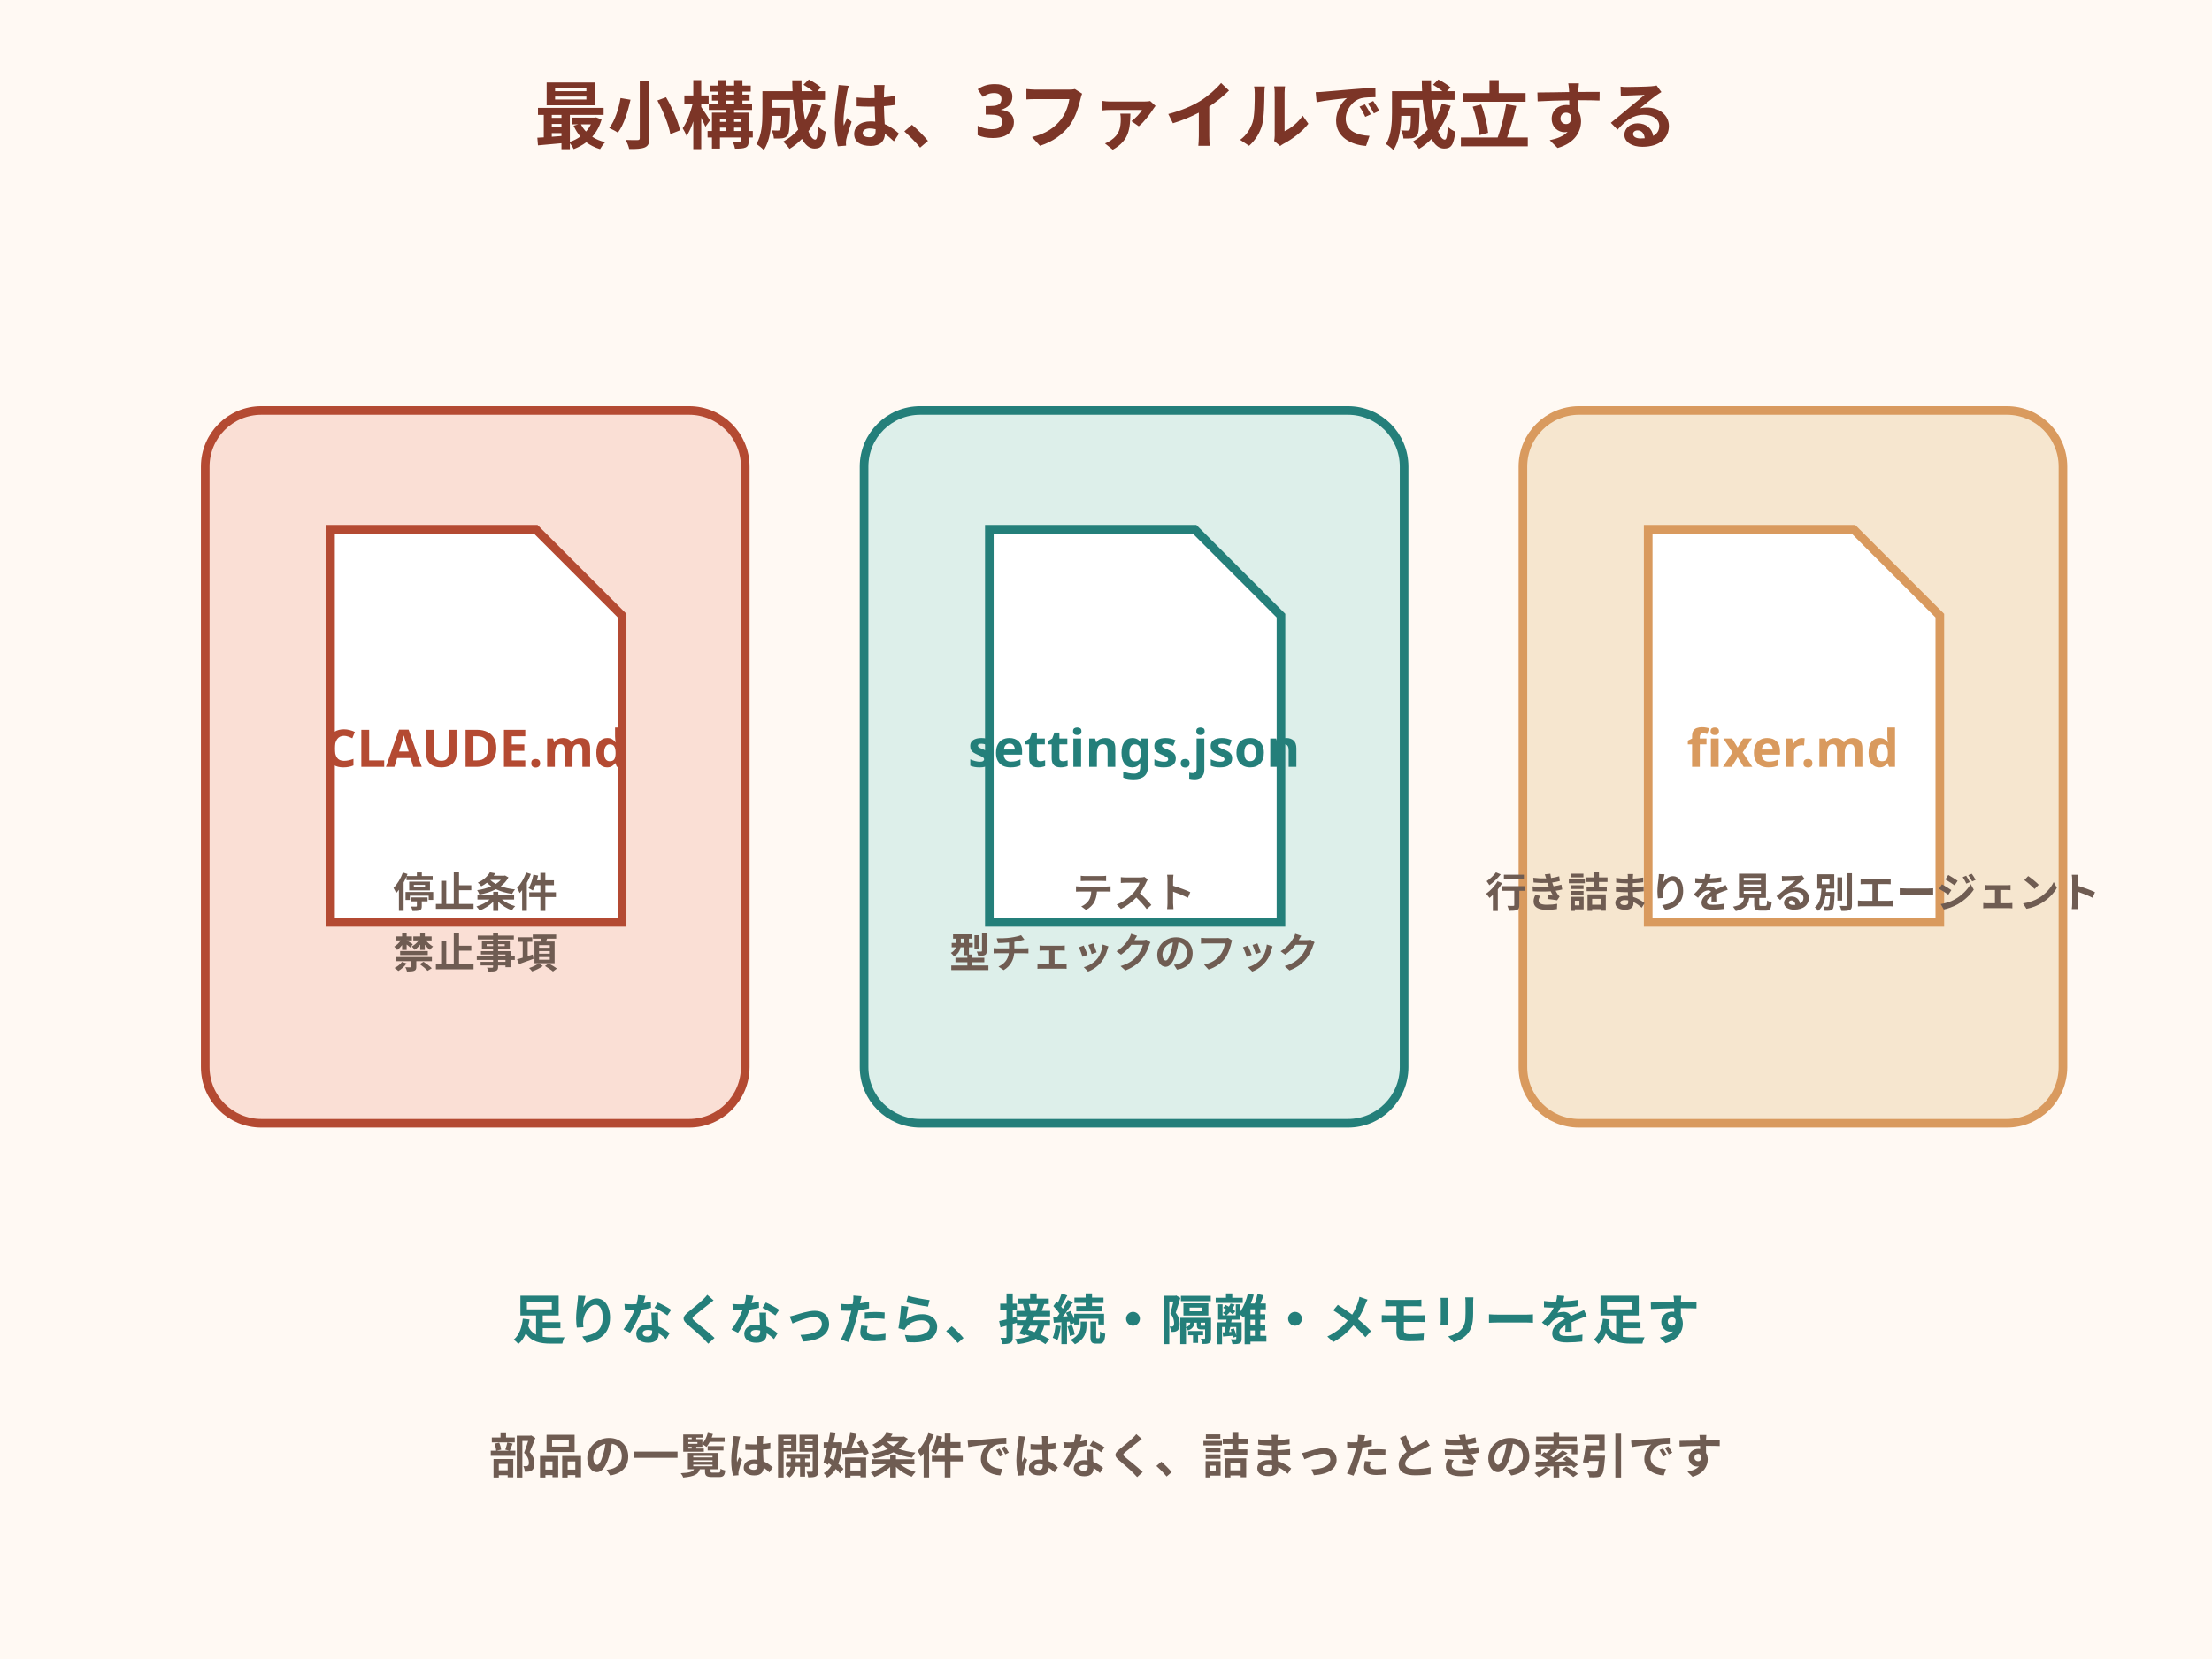
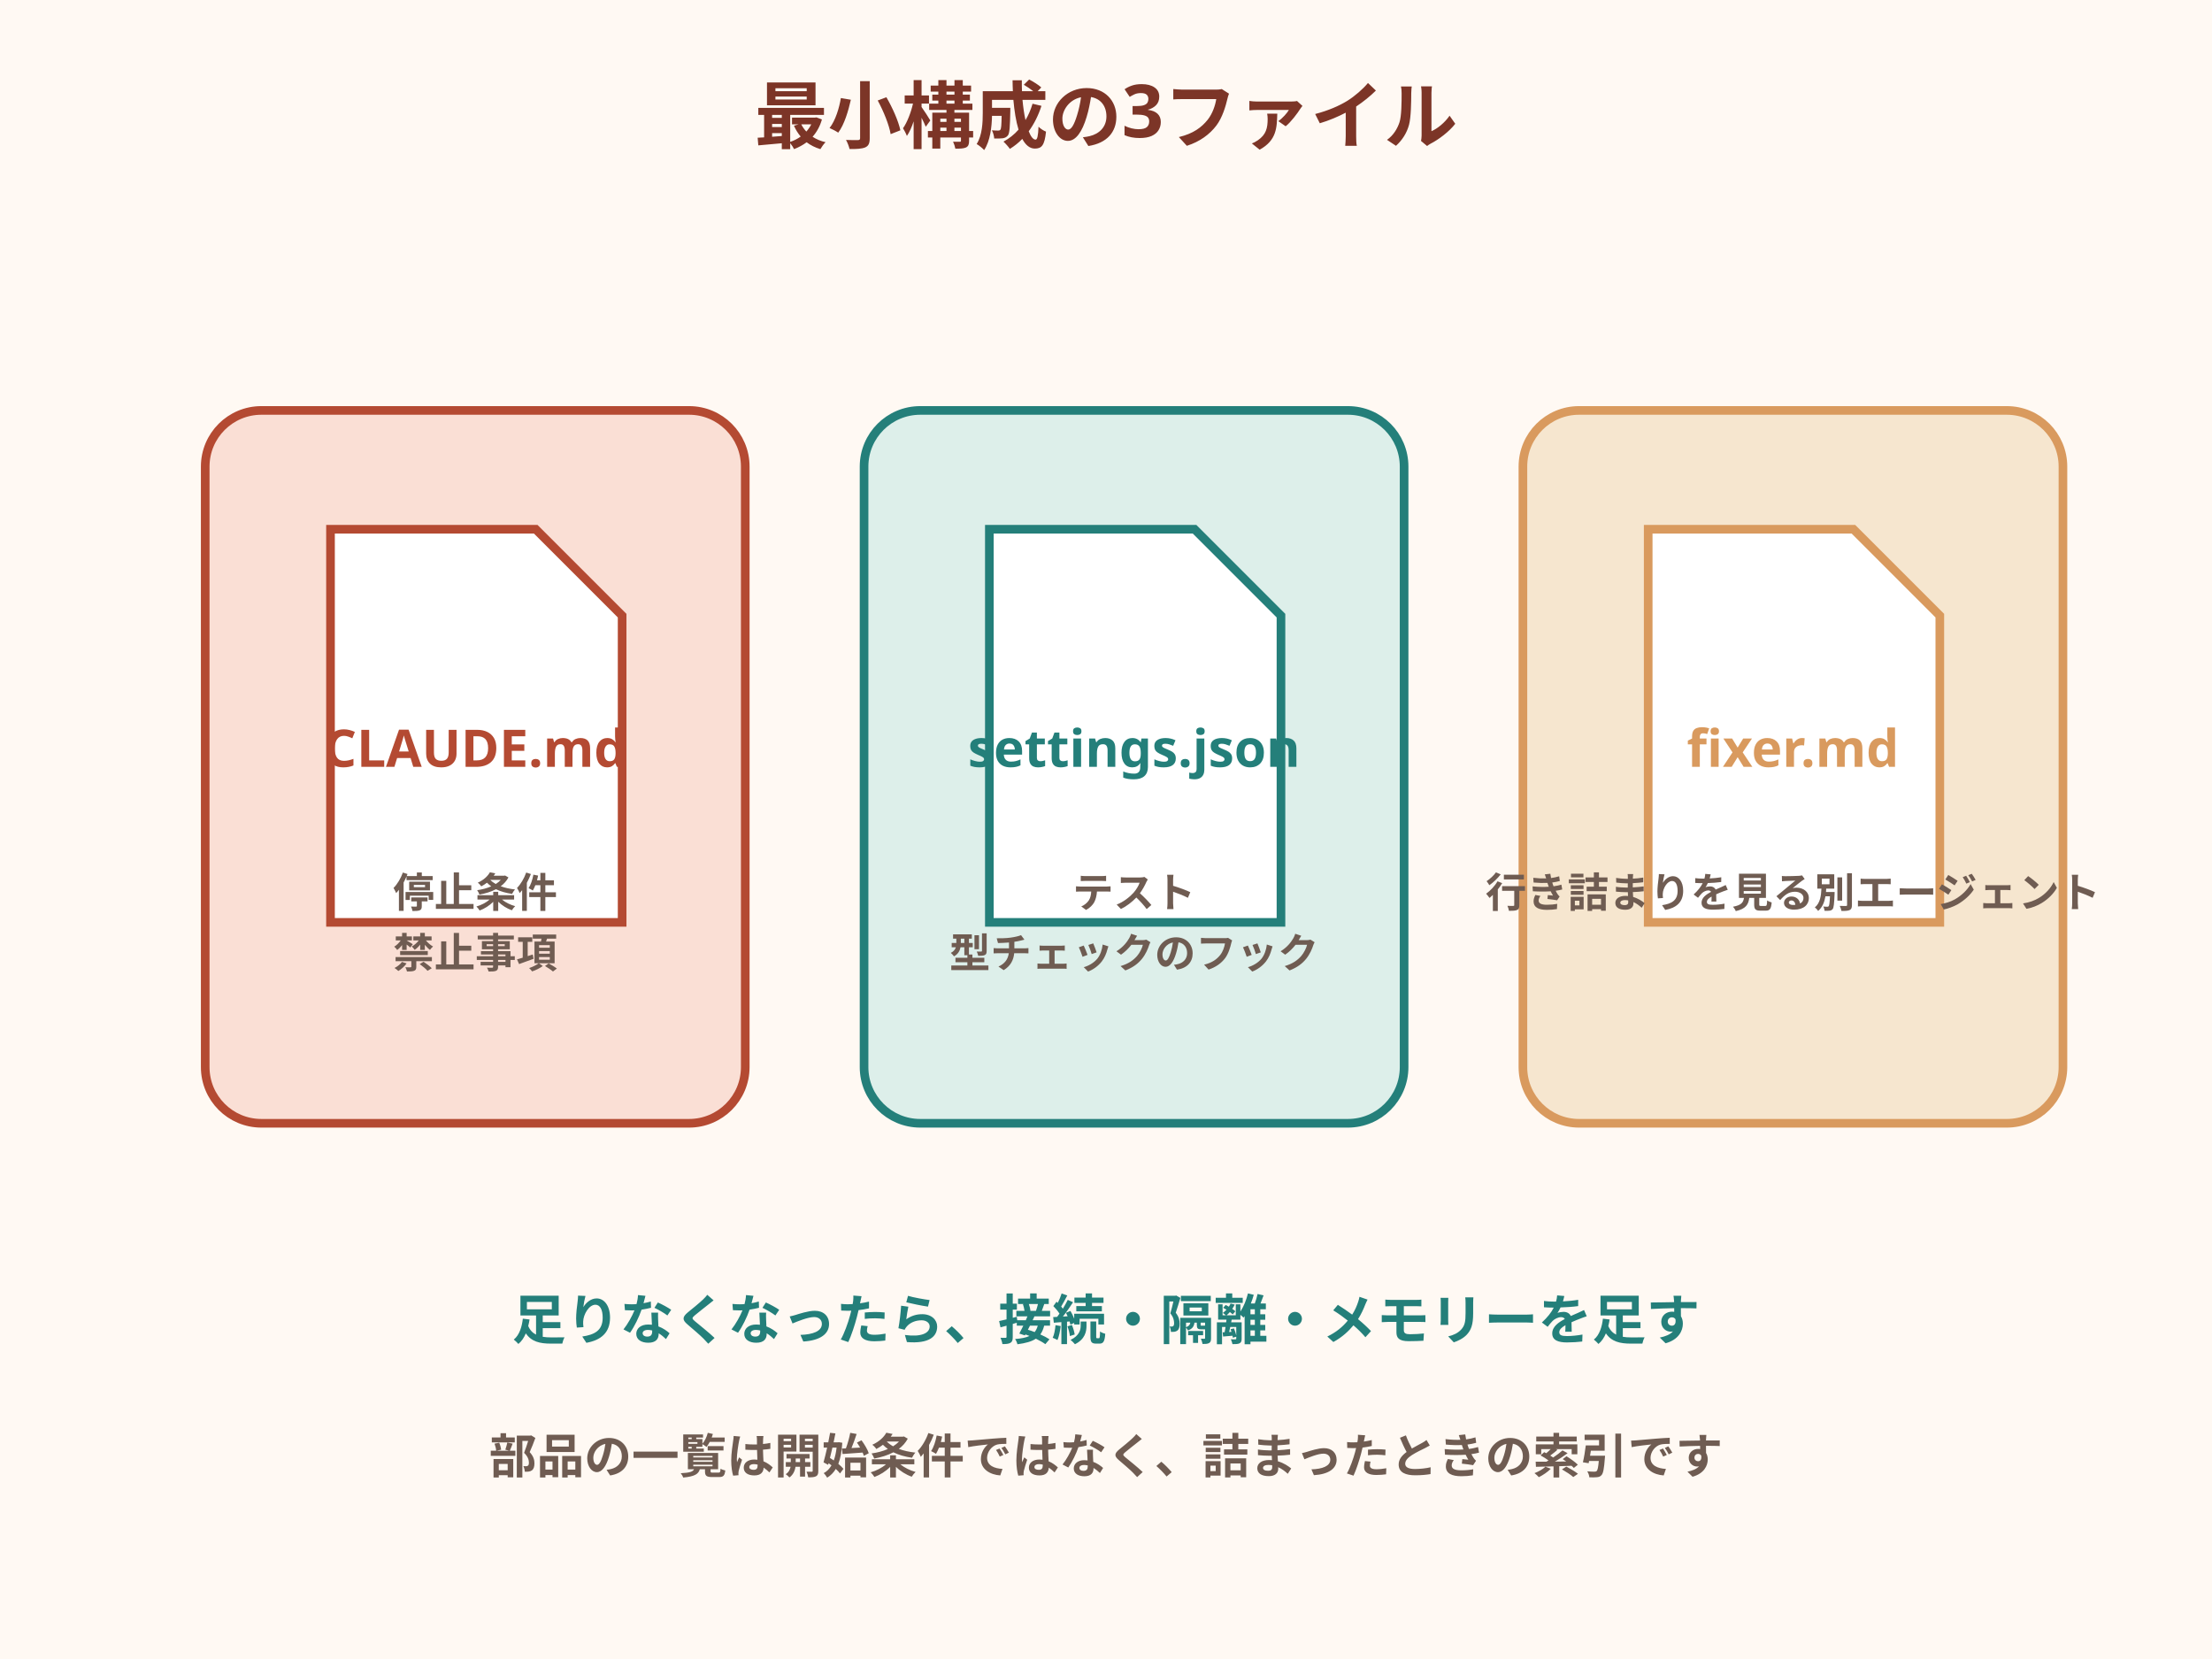
<svg xmlns="http://www.w3.org/2000/svg" width="1024" height="768" viewBox="0 0 1024 768">
  <defs>
    <marker id="arrow" viewBox="0 0 10 10" refX="9" refY="5" markerWidth="9" markerHeight="9" orient="auto-start-reverse">
      <path d="M 0 0 L 10 5 L 0 10 z" fill="context-stroke" />
    </marker>
  </defs>
  <rect width="1024" height="768" fill="#FFF9F3" />
-   <text x="512" y="66" text-anchor="middle" font-family="Hiragino Sans, Yu Gothic, sans-serif" font-size="34" font-weight="800" fill="#7C3527">最小構成は、3ファイルで成立する</text>
+   <text x="512" y="66" text-anchor="middle" font-family="Hiragino Sans, Yu Gothic, sans-serif" font-size="34" font-weight="800" fill="#7C3527">最小構成の3ファイル</text>
  <rect x="95" y="190" width="250" height="330" rx="26" fill="#FADFD5" stroke="#B44A32" stroke-width="4" />
  <path d="M 153 245 h 95 l 40 40 v 142 h -135 z" fill="#FFFFFF" stroke="#B44A32" stroke-width="4" />
  <text x="220" y="355" text-anchor="middle" font-family="Hiragino Sans, Yu Gothic, sans-serif" font-size="24" font-weight="800" fill="#B44A32">CLAUDE.md</text>
  <text x="220" y="420" text-anchor="middle" font-family="Hiragino Sans, Yu Gothic, sans-serif" font-size="19" font-weight="650" fill="#6F5C52">停止条件</text>
  <text x="220" y="448" text-anchor="middle" font-family="Hiragino Sans, Yu Gothic, sans-serif" font-size="19" font-weight="650" fill="#6F5C52">禁止事項</text>
  <rect x="400" y="190" width="250" height="330" rx="26" fill="#DDEFEA" stroke="#247F7A" stroke-width="4" />
  <path d="M 458 245 h 95 l 40 40 v 142 h -135 z" fill="#FFFFFF" stroke="#247F7A" stroke-width="4" />
  <text x="525" y="355" text-anchor="middle" font-family="Hiragino Sans, Yu Gothic, sans-serif" font-size="24" font-weight="800" fill="#247F7A">settings.json</text>
  <text x="525" y="420" text-anchor="middle" font-family="Hiragino Sans, Yu Gothic, sans-serif" font-size="19" font-weight="650" fill="#6F5C52">テスト</text>
  <text x="525" y="448" text-anchor="middle" font-family="Hiragino Sans, Yu Gothic, sans-serif" font-size="19" font-weight="650" fill="#6F5C52">型チェックのフック</text>
  <rect x="705" y="190" width="250" height="330" rx="26" fill="#F6E6CF" stroke="#D99A5E" stroke-width="4" />
  <path d="M 763 245 h 95 l 40 40 v 142 h -135 z" fill="#FFFFFF" stroke="#D99A5E" stroke-width="4" />
  <text x="830" y="355" text-anchor="middle" font-family="Hiragino Sans, Yu Gothic, sans-serif" font-size="24" font-weight="800" fill="#D99A5E">fixer.md</text>
  <text x="830" y="420" text-anchor="middle" font-family="Hiragino Sans, Yu Gothic, sans-serif" font-size="19" font-weight="650" fill="#6F5C52">行き詰まりを見る別エージェント</text>
  <text x="512" y="620" text-anchor="middle" font-family="Hiragino Sans, Yu Gothic, sans-serif" font-size="25" font-weight="800" fill="#247F7A">足りなくなったら、接続・隔離・メモリーを足す</text>
  <text x="512" y="682" text-anchor="middle" font-family="Hiragino Sans, Yu Gothic, sans-serif" font-size="22" font-weight="700" fill="#6F5C52">部品の一覧は開始条件ではなく、詰まったときの索引です</text>
</svg>
